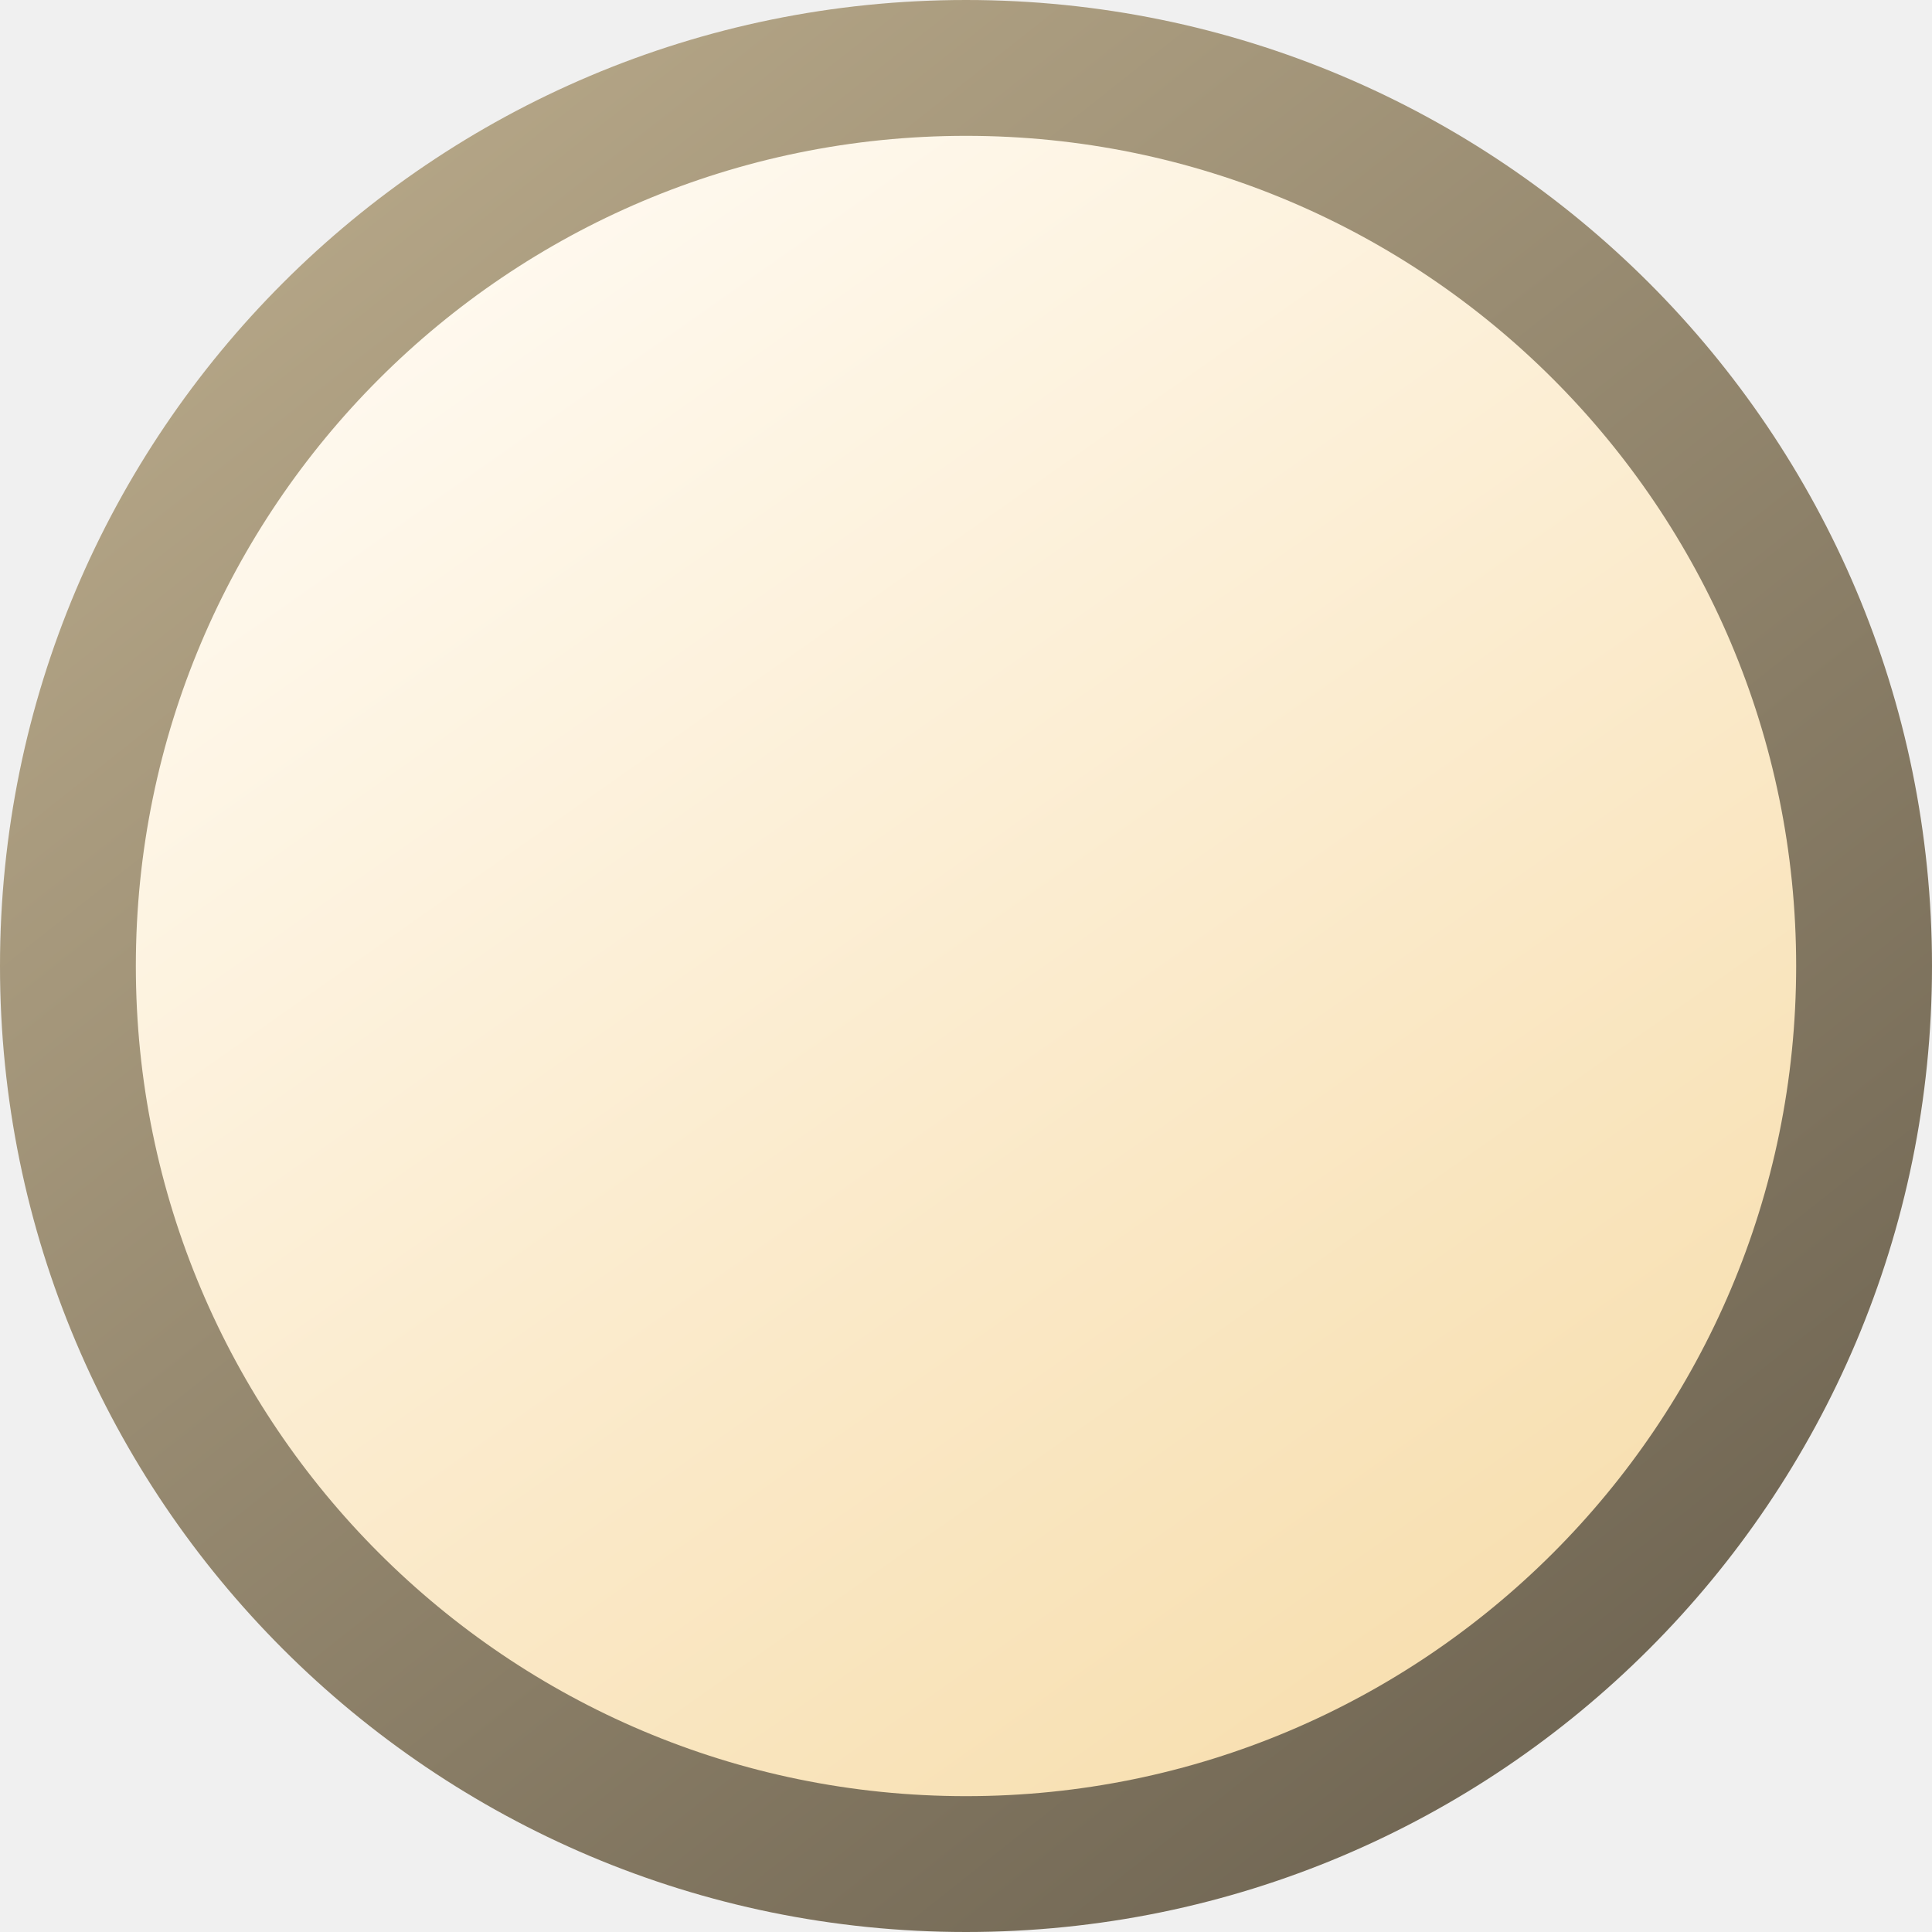
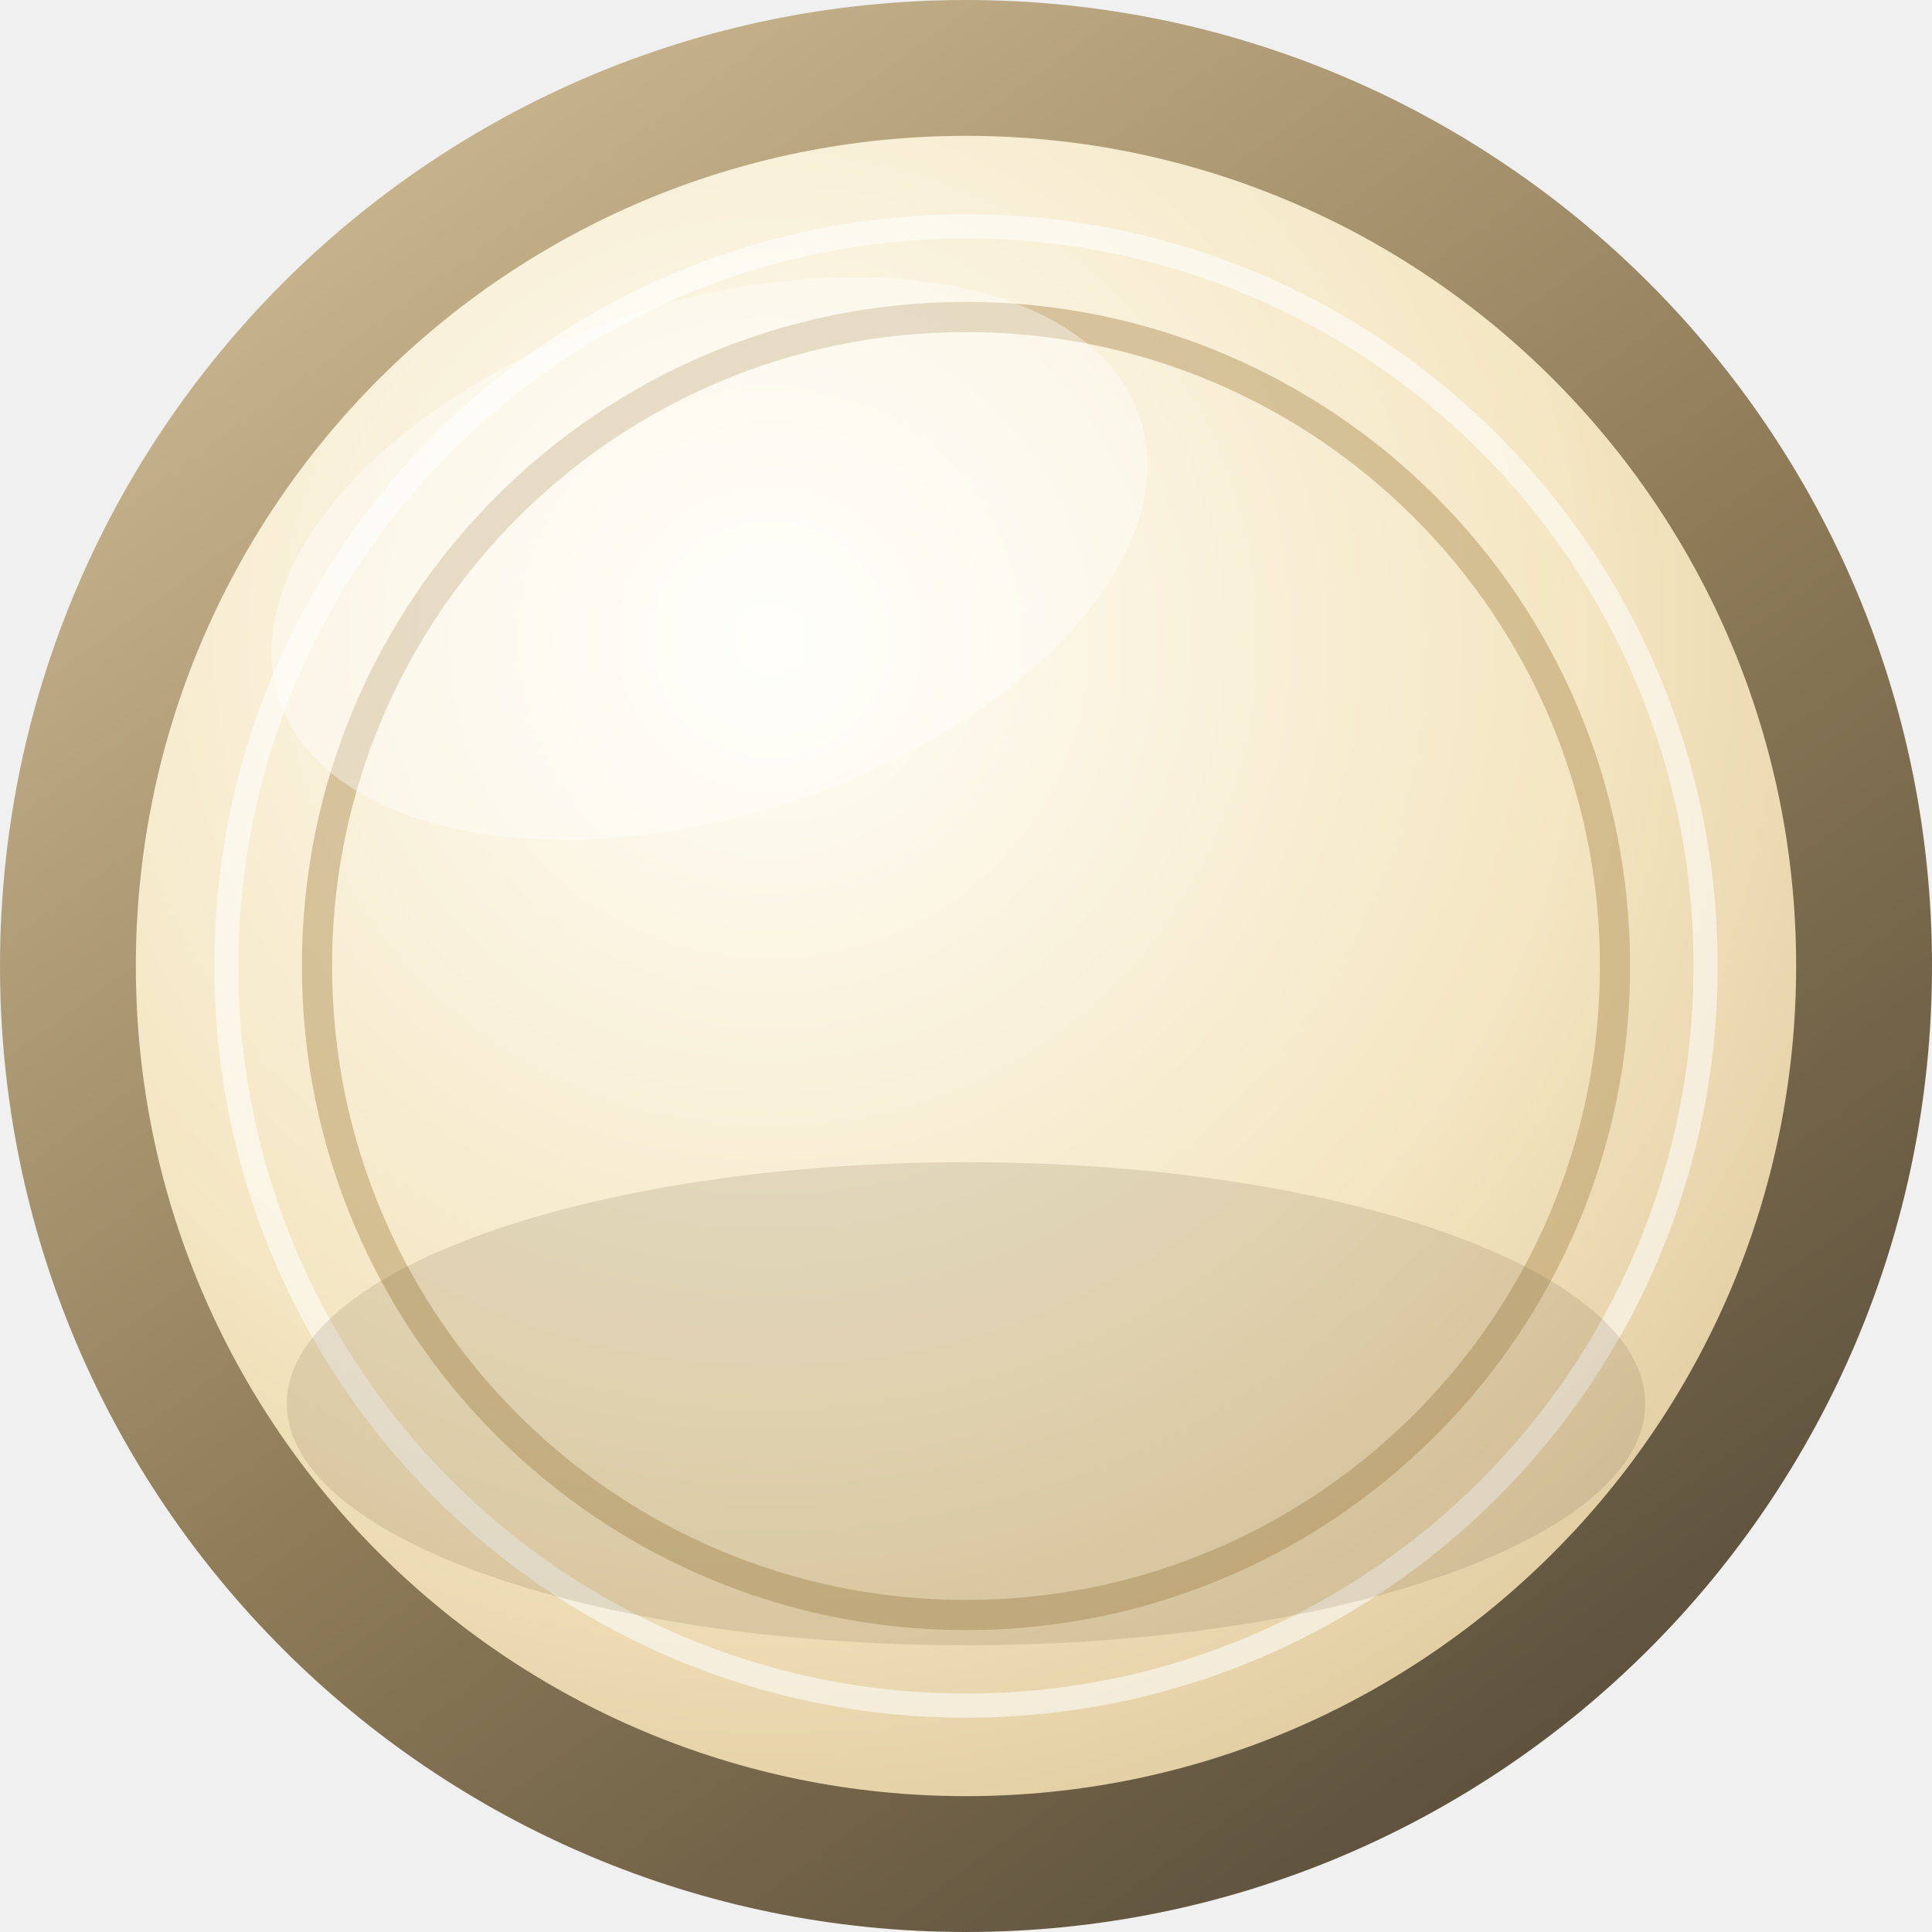
<svg xmlns="http://www.w3.org/2000/svg" width="100%" height="100%" viewBox="0 0 128 128" fill="none">
-   <circle cx="64" cy="64" r="64" fill="url(#paint0_linear_17_67736)" />
-   <circle cx="64" cy="64" r="55" fill="url(#paint1_linear_17_67736)" />
  <defs>
-     <linearGradient id="paint0_linear_17_67736" x1="16" y1="15" x2="105.5" y2="128" gradientUnits="userSpaceOnUse">
-       <stop stop-color="#B5A687" />
-       <stop offset="1" stop-color="#6C6250" />
+     <linearGradient id="lrim" x1="20" y1="12" x2="100" y2="122" gradientUnits="userSpaceOnUse">
+       <stop stop-color="#C9B68F" />
+       <stop offset="0.55" stop-color="#8C7A57" />
+       <stop offset="1" stop-color="#5C503C" />
    </linearGradient>
-     <linearGradient id="paint1_linear_17_67736" x1="28.5" y1="14.5" x2="102" y2="119" gradientUnits="userSpaceOnUse">
-       <stop stop-color="#FFFAF1" />
-       <stop offset="1" stop-color="#F7DDAB" />
-     </linearGradient>
+     <radialGradient id="lface" cx="0.38" cy="0.30" r="0.9">
+       <stop offset="0" stop-color="#FFFEF8" />
+       <stop offset="0.55" stop-color="#F4E6C2" />
+       <stop offset="1" stop-color="#D8C091" />
+     </radialGradient>
  </defs>
+   <circle cx="64" cy="64" r="64" fill="url(#lrim)" />
+   <circle cx="64" cy="64" r="55" fill="url(#lface)" />
+   <circle cx="64" cy="64" r="49" fill="none" stroke="#FFFFFF" stroke-opacity="0.55" stroke-width="1.6" />
+   <circle cx="64" cy="64" r="43" fill="none" stroke="#B5965F" stroke-opacity="0.5" stroke-width="2" />
+   <ellipse cx="64" cy="93" rx="45" ry="16" fill="#6E5B3A" fill-opacity="0.16" />
+   <ellipse cx="47" cy="37" rx="30" ry="17" fill="#FFFFFF" fill-opacity="0.38" transform="rotate(-18 47 37)" />
</svg>
